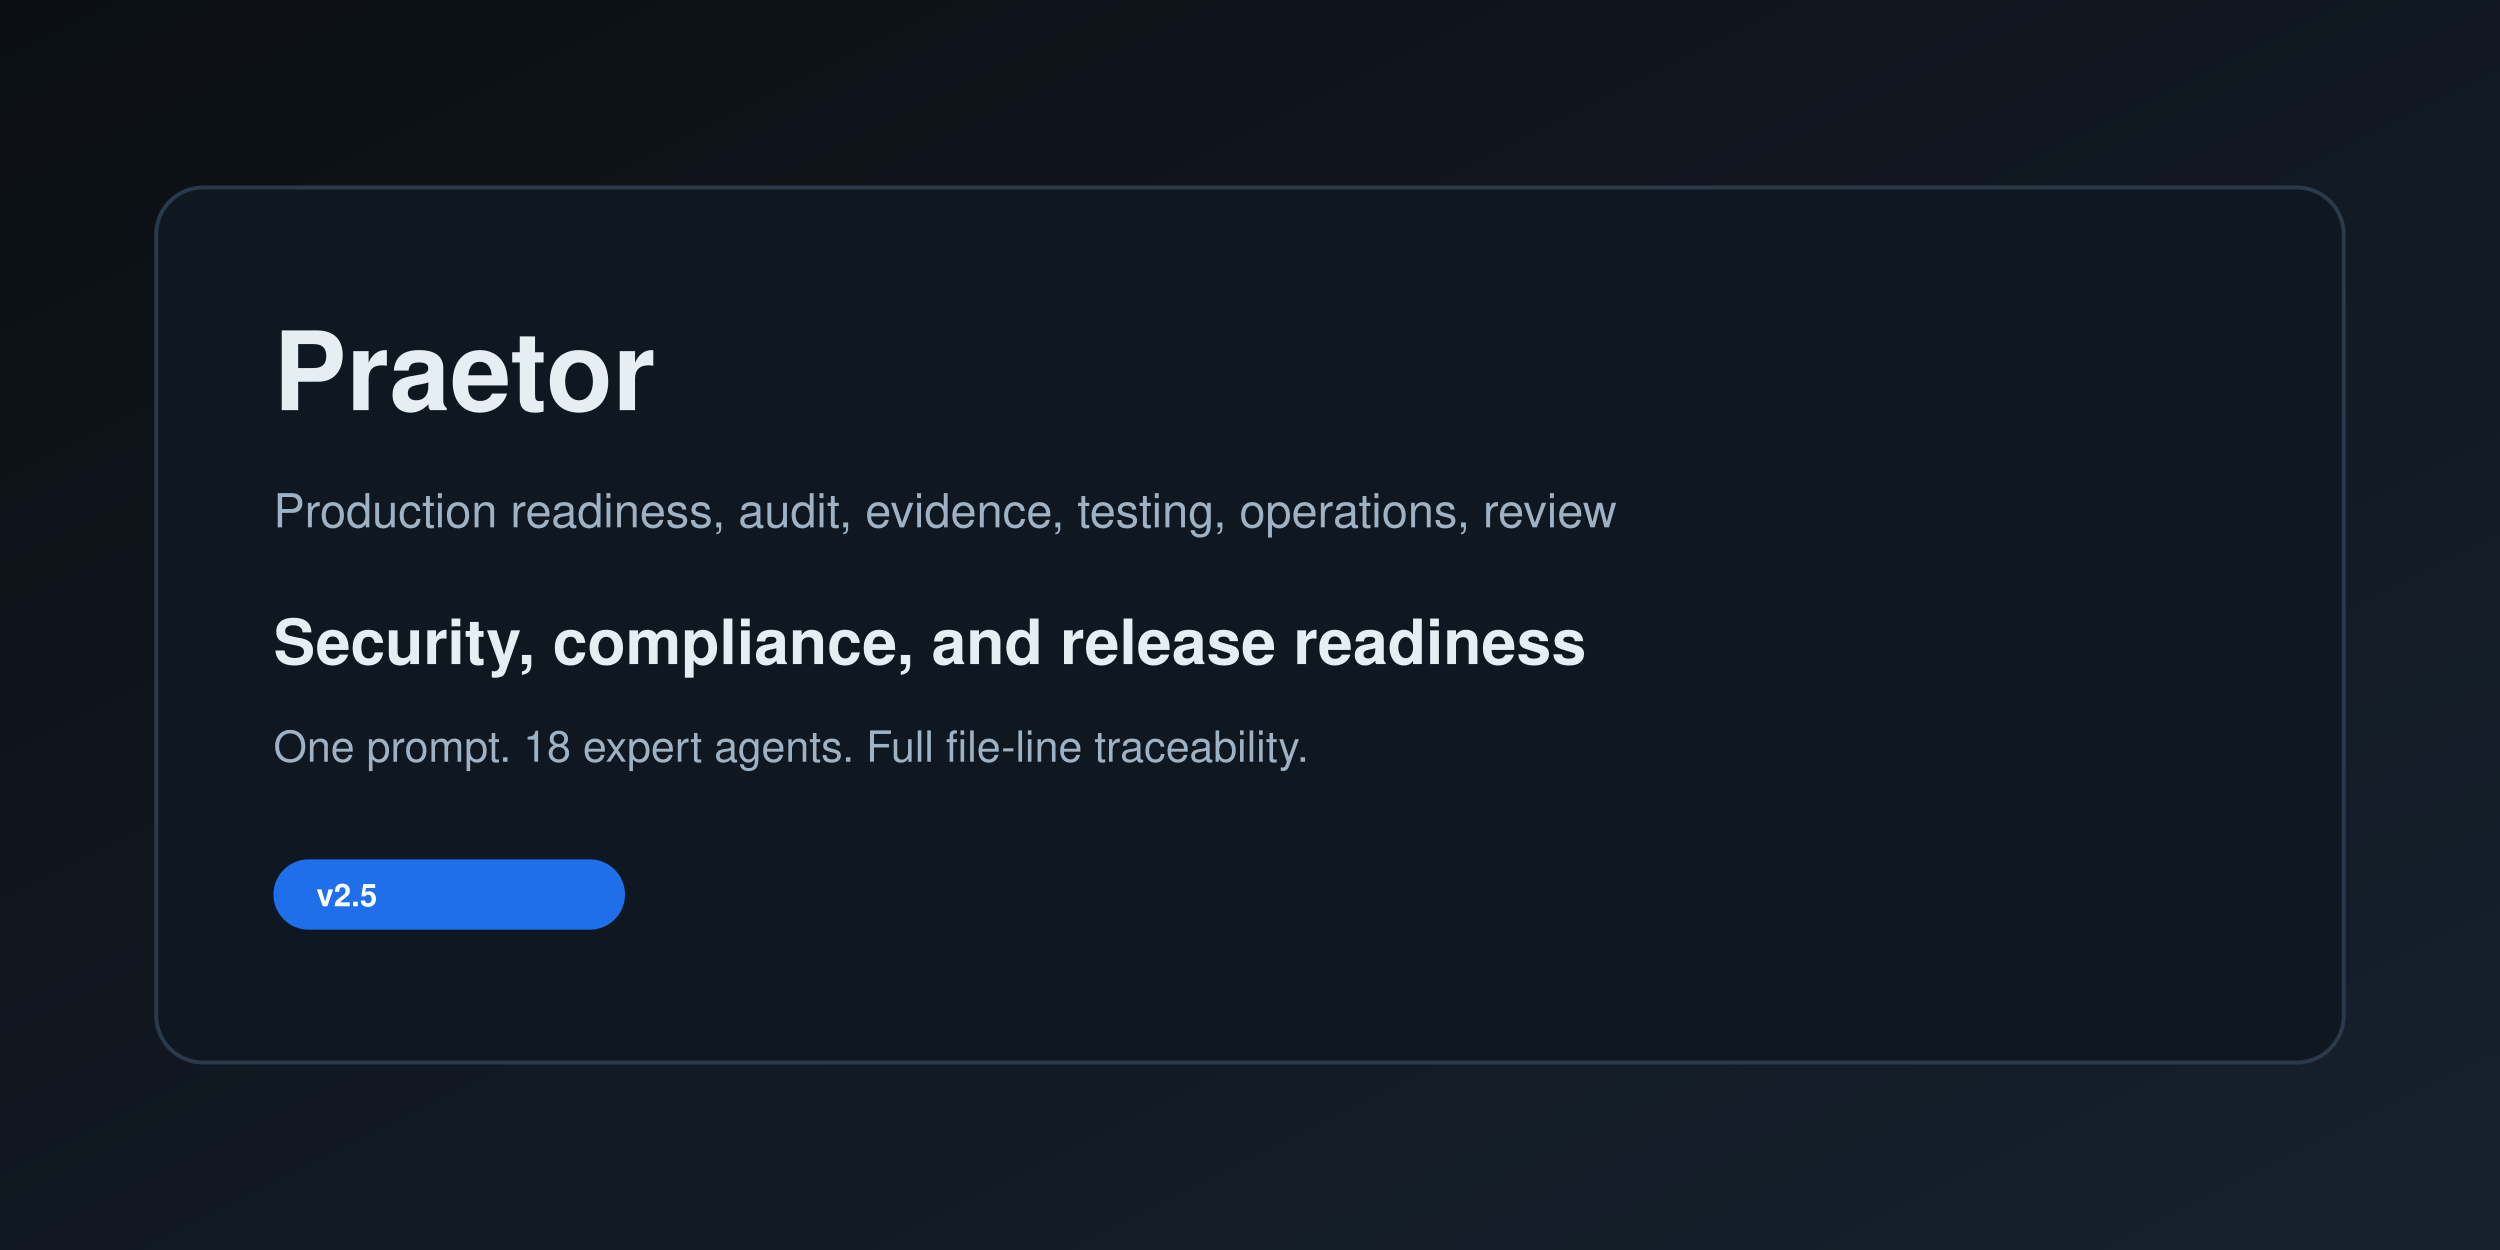
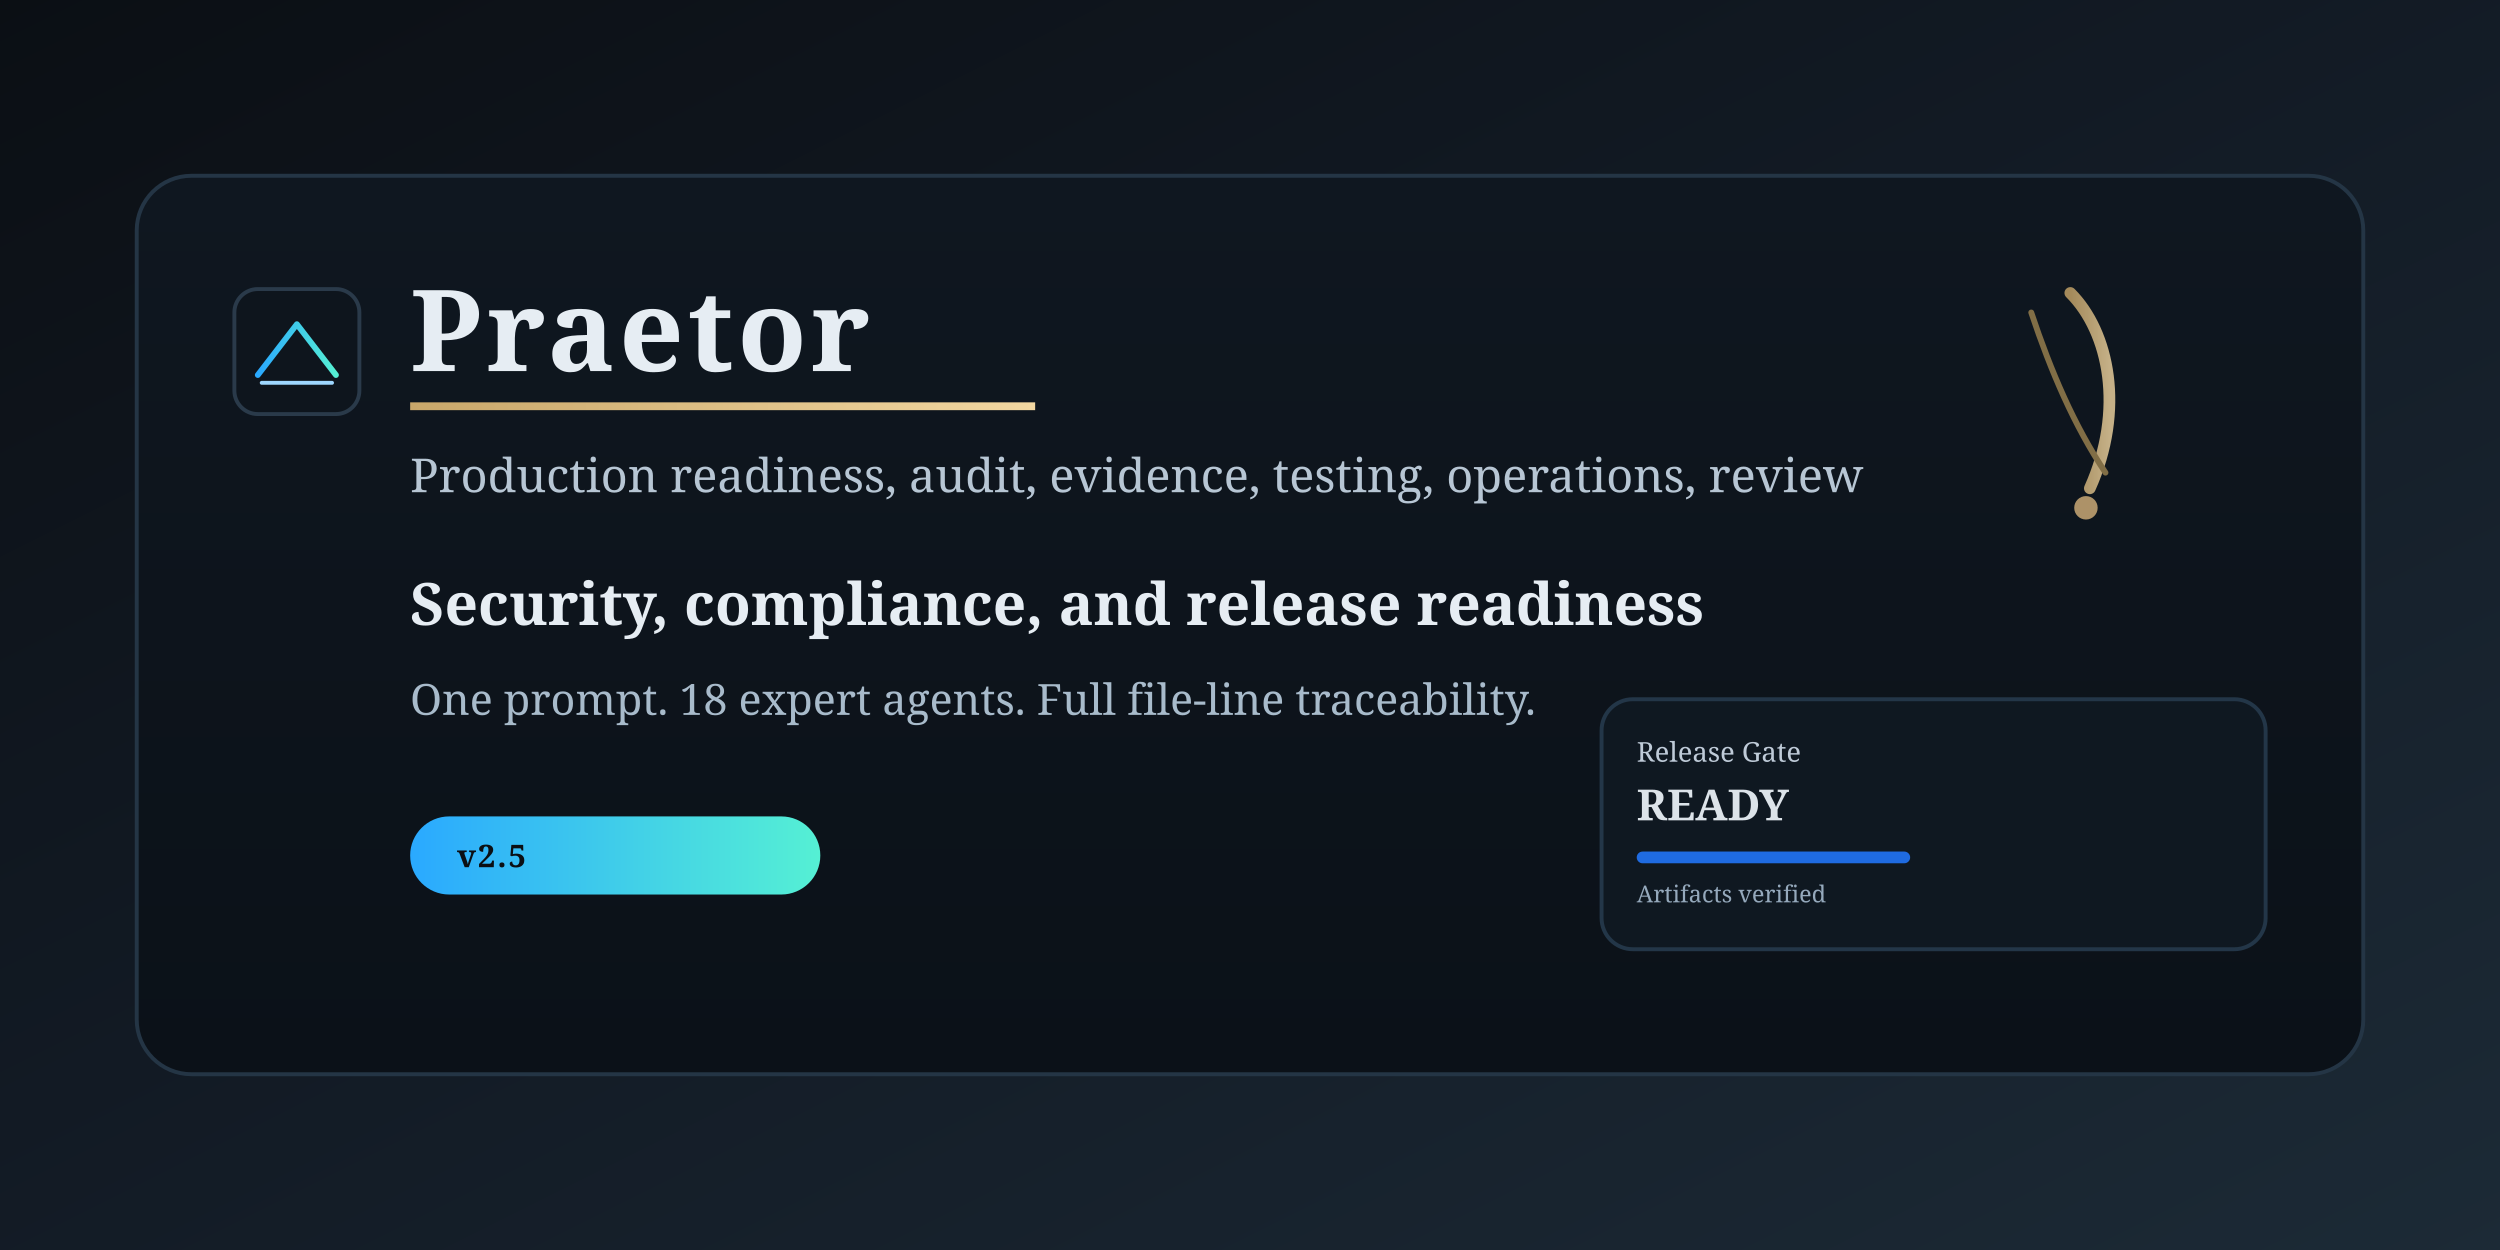
<svg xmlns="http://www.w3.org/2000/svg" width="1280" height="640" viewBox="0 0 1280 640">
  <defs>
    <linearGradient id="bg" x1="0" y1="0" x2="1" y2="1">
      <stop offset="0%" stop-color="#0b0f14" />
-       <stop offset="100%" stop-color="#16212e" />
+       <stop offset="45%" stop-color="#121a24" />
+       <stop offset="100%" stop-color="#1c2a36" />
+     </linearGradient>
+     <linearGradient id="gold" x1="0" y1="0" x2="1" y2="0">
+       <stop offset="0%" stop-color="#c9a76a" />
+       <stop offset="100%" stop-color="#f2d7a1" />
+     </linearGradient>
+     <linearGradient id="steel" x1="0" y1="0" x2="0" y2="1">
+       <stop offset="0%" stop-color="#0f1720" />
+       <stop offset="100%" stop-color="#0b1118" />
+     </linearGradient>
+     <linearGradient id="accent" x1="0" y1="0" x2="1" y2="0">
+       <stop offset="0%" stop-color="#2aa9ff" />
+       <stop offset="100%" stop-color="#55f0d4" />
    </linearGradient>
  </defs>
  <rect width="1280" height="640" fill="url(#bg)" />
-   <rect x="80" y="96" width="1120" height="448" rx="24" fill="#0f1720" stroke="#2a3a4a" stroke-width="2" />
-   <text x="140" y="210" fill="#e6edf3" font-family="Helvetica, Arial, sans-serif" font-size="56" font-weight="700">Praetor</text>
-   <text x="140" y="270" fill="#9fb2c4" font-family="Helvetica, Arial, sans-serif" font-size="24">Production readiness, audit, evidence, testing, operations, review</text>
-   <text x="140" y="340" fill="#e6edf3" font-family="Helvetica, Arial, sans-serif" font-size="32" font-weight="600">Security, compliance, and release readiness</text>
-   <text x="140" y="390" fill="#9fb2c4" font-family="Helvetica, Arial, sans-serif" font-size="22">One prompt. 18 expert agents. Full file-line traceability.</text>
-   <g transform="translate(140 440)">
-     <rect x="0" y="0" width="180" height="36" rx="18" fill="#1f6feb" />
-     <text x="22" y="24" fill="#ffffff" font-family="Helvetica, Arial, sans-serif" font-size="16" font-weight="600">v2.5</text>
+   <g opacity="0.25">
+     <path d="M80 500 C220 420, 360 420, 500 500" fill="none" stroke="#1f2e3a" stroke-width="2" />
+     <path d="M780 500 C920 420, 1060 420, 1200 500" fill="none" stroke="#1f2e3a" stroke-width="2" />
+   </g>
+   <g opacity="0.2" stroke="#223444" stroke-width="1">
+     <path d="M120 180 H1160" />
+     <path d="M120 220 H1160" />
+     <path d="M120 260 H1160" />
+   </g>
+   <rect x="70" y="90" width="1140" height="460" rx="28" fill="url(#steel)" stroke="#243545" stroke-width="2" />
+   <g transform="translate(1040 150)" opacity="0.8">
+     <path d="M20 0 C40 20, 48 60, 30 100" fill="none" stroke="url(#gold)" stroke-width="6" stroke-linecap="round" />
+     <path d="M0 10 C10 40, 22 68, 38 92" fill="none" stroke="#9e8450" stroke-width="3" stroke-linecap="round" />
+     <circle cx="28" cy="110" r="6" fill="#d5b27a" />
+   </g>
+   <g transform="translate(120 148)">
+     <rect x="0" y="0" width="64" height="64" rx="12" fill="#0e151d" stroke="#2a3a4a" stroke-width="2" />
+     <path d="M12 44 L32 18 L52 44" fill="none" stroke="url(#accent)" stroke-width="3" stroke-linecap="round" stroke-linejoin="round" />
+     <path d="M14 48 H50" fill="none" stroke="#9ed7ff" stroke-width="2" stroke-linecap="round" />
+   </g>
+   <text x="210" y="190" fill="#e6edf3" font-family="Cinzel, 'EB Garamond', serif" font-size="58" font-weight="700" letter-spacing="2">Praetor</text>
+   <rect x="210" y="206" width="320" height="4" fill="url(#gold)" />
+   <text x="210" y="252" fill="#b7c6d4" font-family="'EB Garamond', serif" font-size="24">Production readiness, audit, evidence, testing, operations, review</text>
+   <text x="210" y="320" fill="#e6edf3" font-family="Cinzel, 'EB Garamond', serif" font-size="30" font-weight="600">Security, compliance, and release readiness</text>
+   <text x="210" y="366" fill="#a8bbcb" font-family="'EB Garamond', serif" font-size="22">One prompt. 18 expert agents. Full file-line traceability.</text>
+   <g transform="translate(210 418)">
+     <rect x="0" y="0" width="210" height="40" rx="20" fill="url(#accent)" />
+     <text x="24" y="26" fill="#0b0f14" font-family="Cinzel, 'EB Garamond', serif" font-size="16" font-weight="700" letter-spacing="1">v2.5</text>
+   </g>
+   <g transform="translate(820 358)" opacity="0.95">
+     <rect x="0" y="0" width="340" height="128" rx="16" fill="#0f1822" stroke="#24384a" stroke-width="2" />
+     <text x="18" y="32" fill="#c7d4e2" font-family="'EB Garamond', serif" font-size="14">Release Gate</text>
+     <text x="18" y="62" fill="#e6edf3" font-family="Cinzel, 'EB Garamond', serif" font-size="22" font-weight="600">READY</text>
+     <rect x="18" y="78" width="140" height="6" rx="3" fill="#1f6feb" />
+     <text x="18" y="104" fill="#9bb0c4" font-family="'EB Garamond', serif" font-size="12">Artifacts verified</text>
  </g>
</svg>
